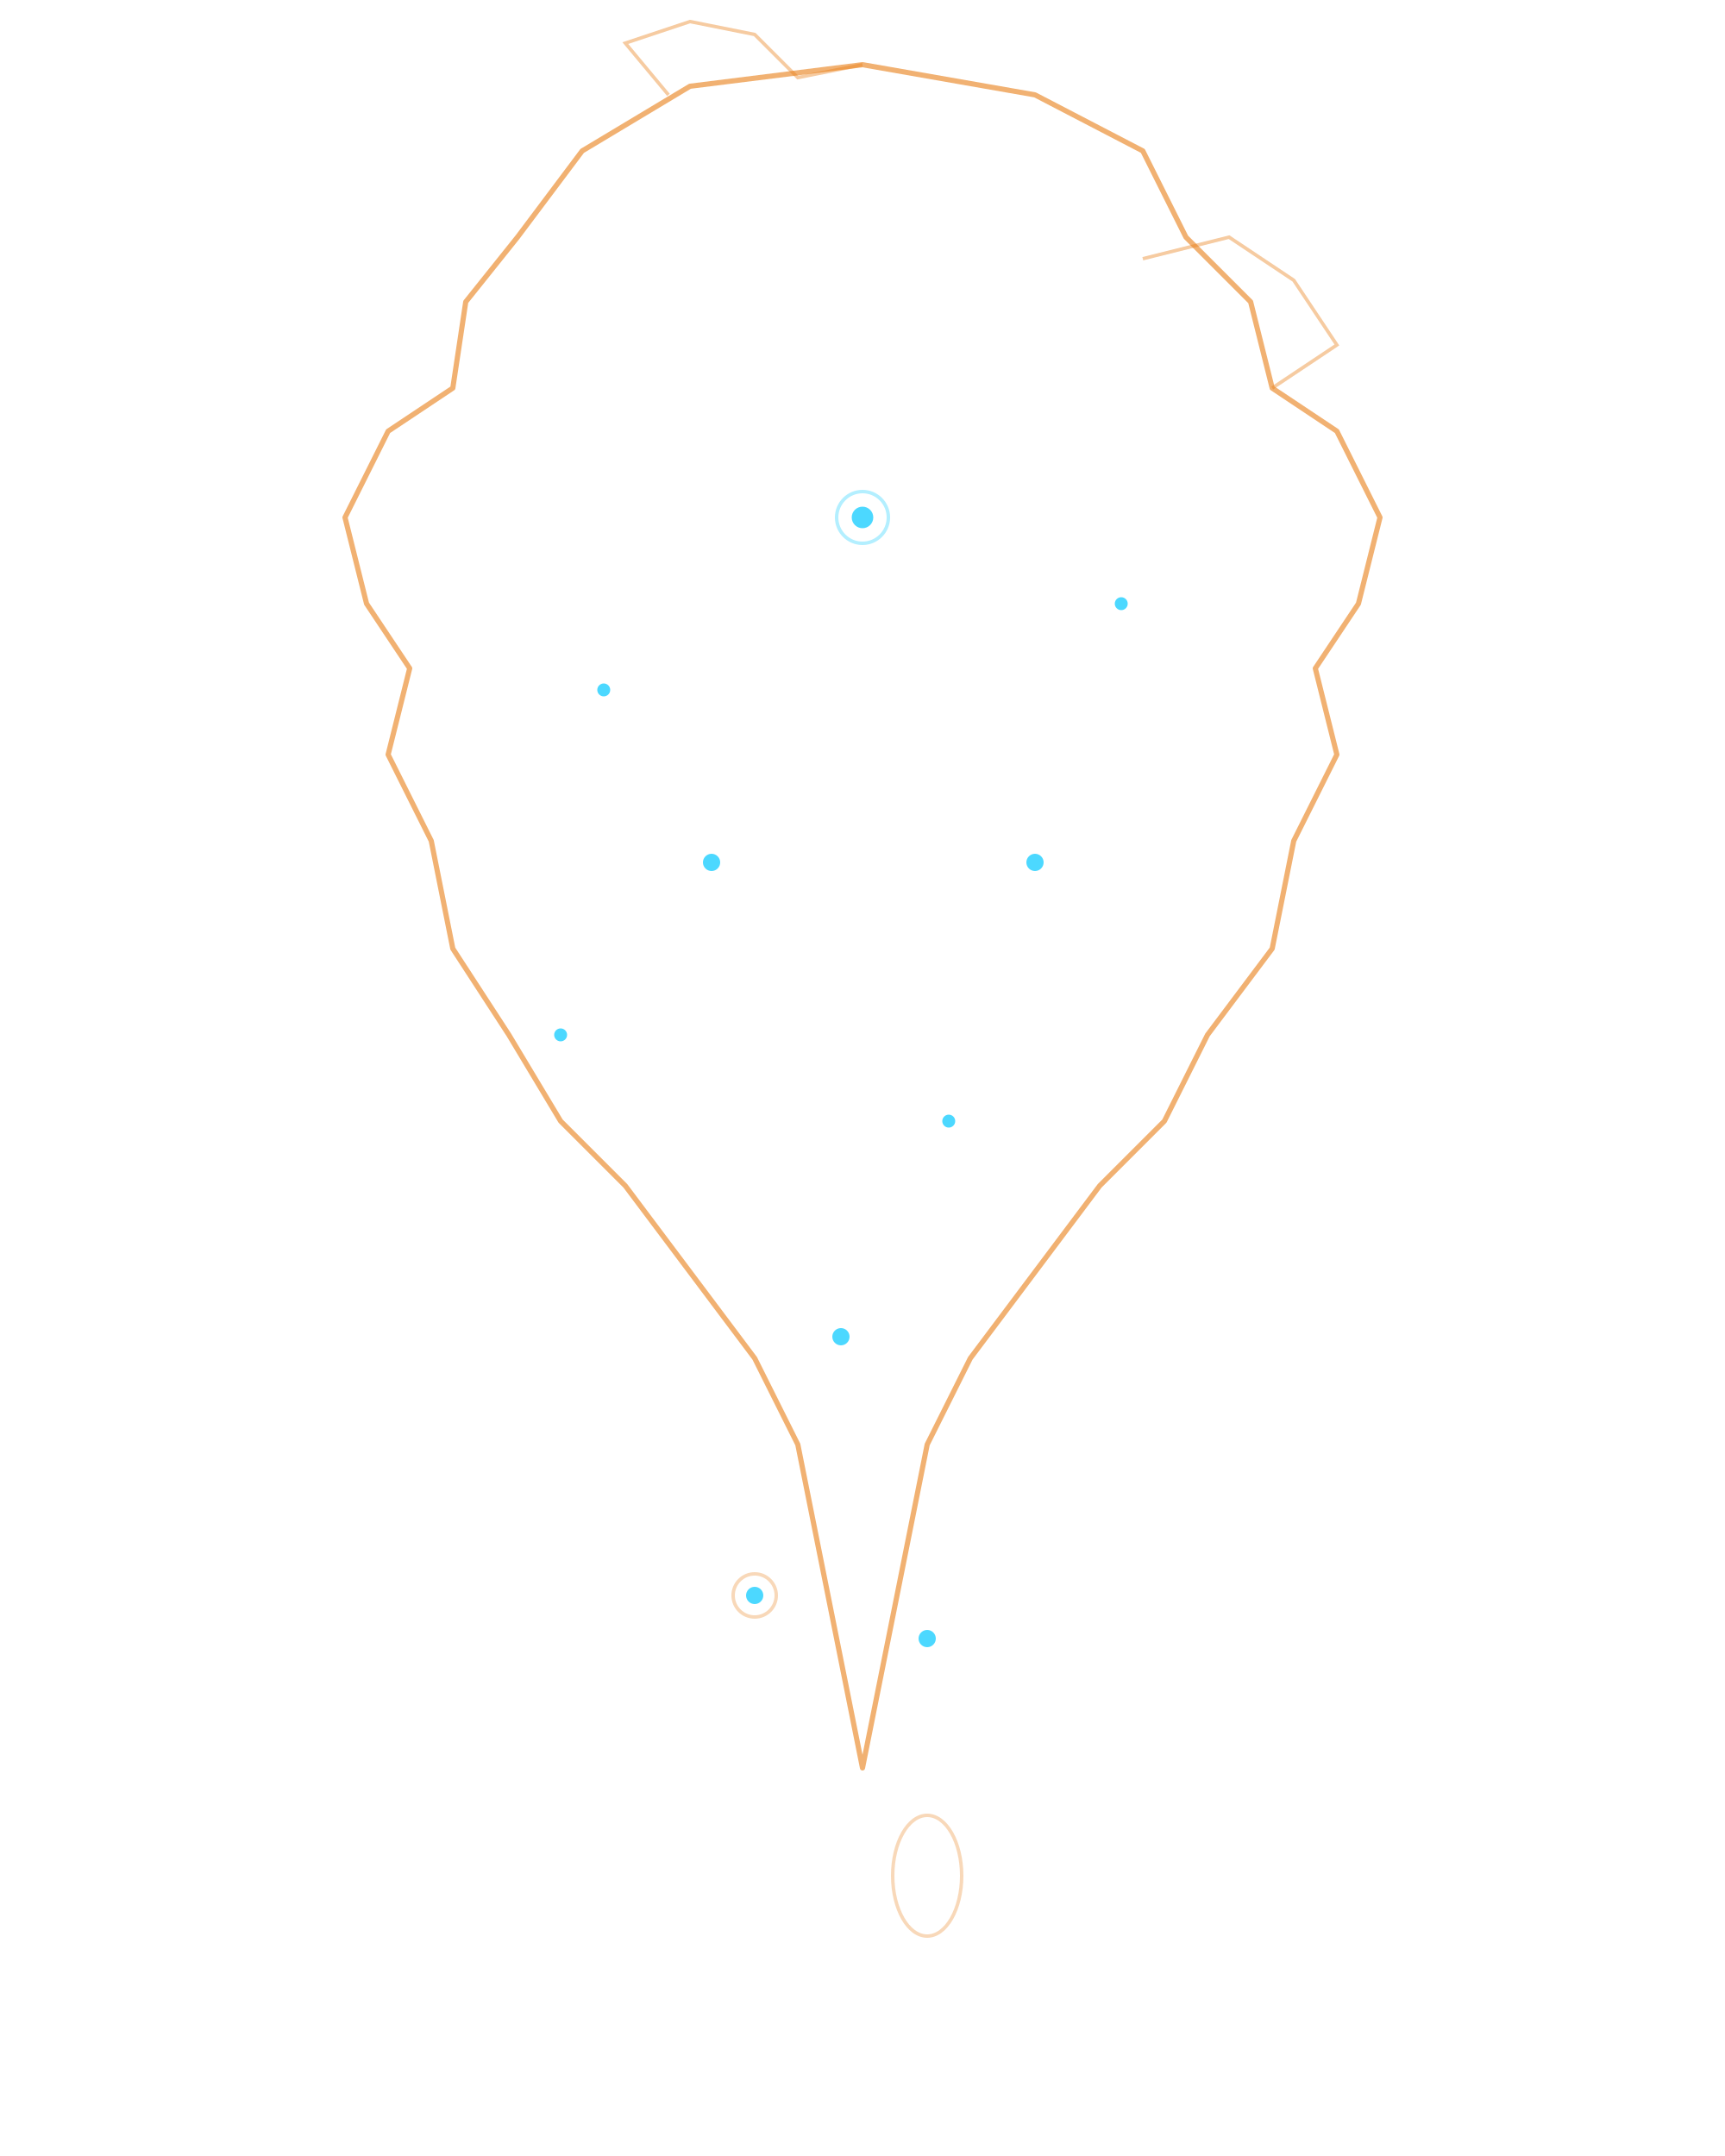
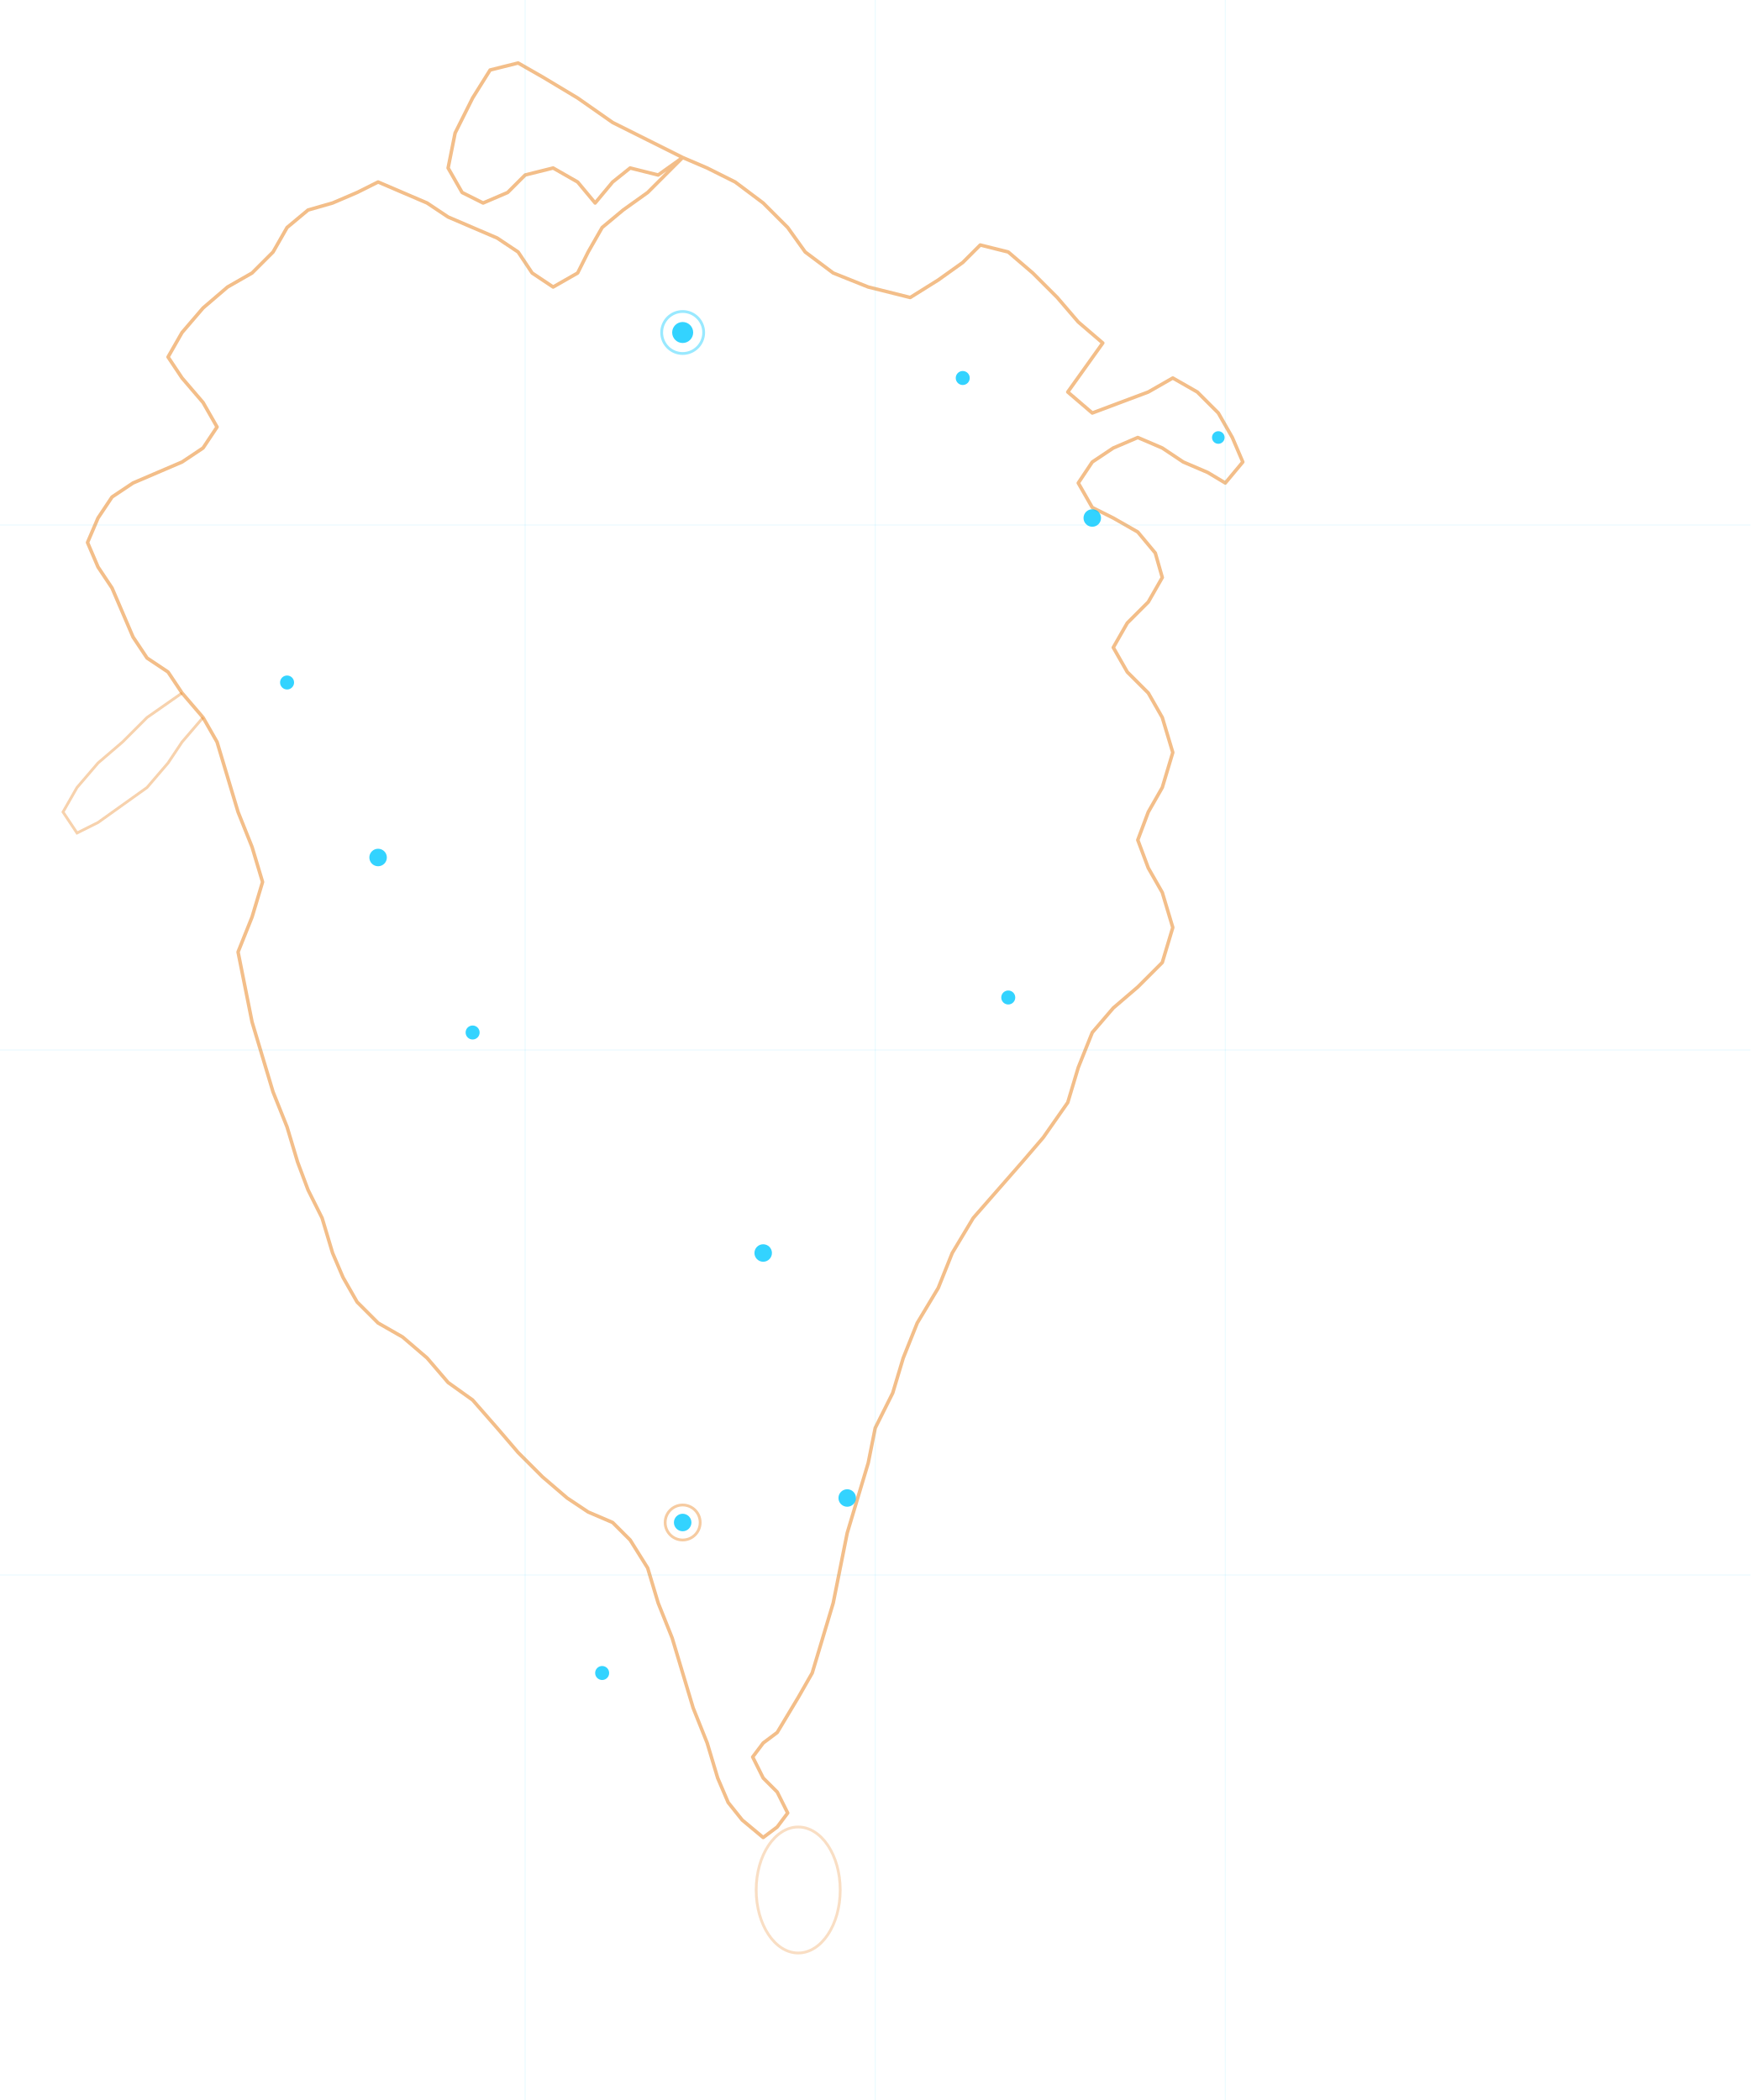
- <svg xmlns="http://www.w3.org/2000/svg" viewBox="0 0 400 500" fill="none">
-   <path d="       M 160,20       L 200,15       L 240,22       L 265,35       L 275,55       L 290,70       L 295,90       L 310,100       L 320,120       L 315,140       L 305,155       L 310,175       L 300,195       L 295,220       L 280,240       L 270,260       L 255,275       L 240,295       L 225,315       L 215,335       L 210,360       L 205,385       L 200,410       L 195,385       L 190,360       L 185,335       L 175,315       L 160,295       L 145,275       L 130,260       L 118,240       L 105,220       L 100,195       L 90,175       L 95,155       L 85,140       L 80,120       L 90,100       L 105,90       L 108,70       L 120,55       L 135,35       Z     " stroke="#E87D14" stroke-width="1.2" stroke-linejoin="round" opacity="0.6" />
-   <path d="M 155,22 L 145,10 L 160,5 L 175,8 L 185,18 L 200,15" stroke="#E87D14" stroke-width="0.8" opacity="0.4" />
-   <path d="M 265,60 L 285,55 L 300,65 L 310,80 L 295,90" stroke="#E87D14" stroke-width="0.8" opacity="0.4" />
-   <ellipse cx="215" cy="435" rx="8" ry="14" stroke="#E87D14" stroke-width="0.8" opacity="0.3" />
-   <g fill="#00C8FF" opacity="0.7">
-     <circle cx="200" cy="120" r="2.5" />
-     <circle cx="165" cy="200" r="2" />
-     <circle cx="240" cy="200" r="2" />
-     <circle cx="195" cy="310" r="2" />
-     <circle cx="175" cy="370" r="2" />
-     <circle cx="215" cy="380" r="2" />
-     <circle cx="140" cy="160" r="1.5" />
-     <circle cx="260" cy="140" r="1.5" />
-     <circle cx="220" cy="260" r="1.5" />
-     <circle cx="130" cy="240" r="1.5" />
+ <svg xmlns="http://www.w3.org/2000/svg" viewBox="0 0 500 600" fill="none">
+   <path d="       M 195,45 L 185,40 L 175,35 L 165,28 L 155,22 L 148,18 L 140,20       L 135,28 L 130,38 L 128,48 L 132,55 L 138,58 L 145,55 L 150,50       L 158,48 L 165,52 L 170,58 L 175,52 L 180,48 L 188,50 L 195,45        M 195,45 L 202,48 L 210,52 L 218,58 L 225,65 L 230,72 L 238,78       L 248,82 L 260,85 L 268,80 L 275,75 L 280,70 L 288,72 L 295,78       L 302,85 L 308,92 L 315,98 L 310,105 L 305,112        L 312,118 L 320,115 L 328,112 L 335,108 L 342,112 L 348,118       L 352,125 L 355,132 L 350,138 L 345,135 L 338,132 L 332,128       L 325,125 L 318,128 L 312,132 L 308,138        L 312,145 L 318,148 L 325,152 L 330,158 L 332,165 L 328,172       L 322,178 L 318,185 L 322,192 L 328,198 L 332,205       L 335,215 L 332,225 L 328,232 L 325,240 L 328,248       L 332,255 L 335,265 L 332,275        L 325,282 L 318,288 L 312,295 L 308,305 L 305,315       L 298,325 L 292,332 L 285,340 L 278,348 L 272,358       L 268,368 L 262,378 L 258,388 L 255,398 L 250,408       L 248,418 L 245,428 L 242,438 L 240,448 L 238,458       L 235,468 L 232,478 L 228,485 L 225,490 L 222,495       L 218,498 L 215,502 L 218,508 L 222,512 L 225,518       L 222,522 L 218,525 L 212,520 L 208,515 L 205,508        L 202,498 L 198,488 L 195,478 L 192,468 L 188,458       L 185,448 L 180,440 L 175,435 L 168,432 L 162,428       L 155,422 L 148,415 L 142,408        L 135,400 L 128,395 L 122,388 L 115,382 L 108,378       L 102,372 L 98,365 L 95,358 L 92,348 L 88,340       L 85,332 L 82,322 L 78,312 L 75,302 L 72,292        L 70,282 L 68,272 L 72,262 L 75,252 L 72,242       L 68,232 L 65,222 L 62,212 L 58,205 L 52,198       L 48,192 L 42,188 L 38,182 L 35,175 L 32,168       L 28,162 L 25,155 L 28,148 L 32,142        L 38,138 L 45,135 L 52,132 L 58,128 L 62,122       L 58,115 L 52,108 L 48,102 L 52,95 L 58,88        L 65,82 L 72,78 L 78,72 L 82,65 L 88,60       L 95,58 L 102,55 L 108,52 L 115,55 L 122,58       L 128,62 L 135,65        L 142,68 L 148,72 L 152,78 L 158,82 L 165,78       L 168,72 L 172,65 L 178,60 L 185,55 L 190,50       L 195,45     " stroke="#E87D14" stroke-width="1" stroke-linejoin="round" opacity="0.5" />
+   <path d="M 52,198 L 42,205 L 35,212 L 28,218 L 22,225 L 18,232 L 22,238 L 28,235 L 35,230 L 42,225 L 48,218 L 52,212 L 58,205" stroke="#E87D14" stroke-width="0.8" opacity="0.35" />
+   <ellipse cx="228" cy="540" rx="12" ry="18" stroke="#E87D14" stroke-width="0.8" opacity="0.25" />
+   <g fill="#00C8FF" opacity="0.8">
+     <circle cx="195" cy="95" r="3" />
+     <circle cx="108" cy="245" r="2.5" />
+     <circle cx="312" cy="148" r="2.5" />
+     <circle cx="218" cy="358" r="2.5" />
+     <circle cx="195" cy="435" r="2.5" />
+     <circle cx="242" cy="428" r="2.5" />
+     <circle cx="82" cy="195" r="2" />
+     <circle cx="275" cy="108" r="2" />
+     <circle cx="288" cy="285" r="2" />
+     <circle cx="135" cy="295" r="2" />
+     <circle cx="172" cy="478" r="2" />
+     <circle cx="348" cy="125" r="1.8" />
  </g>
-   <circle cx="200" cy="120" r="6" stroke="#00C8FF" stroke-width="0.8" opacity="0.3">
-     <animate attributeName="r" from="4" to="14" dur="3s" repeatCount="indefinite" />
+   <circle cx="195" cy="95" r="6" stroke="#00C8FF" stroke-width="0.8" opacity="0.4">
+     <animate attributeName="r" from="5" to="16" dur="3s" repeatCount="indefinite" />
    <animate attributeName="opacity" from="0.5" to="0" dur="3s" repeatCount="indefinite" />
  </circle>
-   <circle cx="175" cy="370" r="5" stroke="#E87D14" stroke-width="0.8" opacity="0.3">
-     <animate attributeName="r" from="3" to="12" dur="4s" begin="1s" repeatCount="indefinite" />
+   <circle cx="195" cy="435" r="5" stroke="#E87D14" stroke-width="0.8" opacity="0.4">
+     <animate attributeName="r" from="4" to="14" dur="4s" begin="1s" repeatCount="indefinite" />
    <animate attributeName="opacity" from="0.5" to="0" dur="4s" begin="1s" repeatCount="indefinite" />
  </circle>
+   <line x1="0" y1="150" x2="500" y2="150" stroke="#00C8FF" stroke-width="0.3" opacity="0.08" />
+   <line x1="0" y1="300" x2="500" y2="300" stroke="#00C8FF" stroke-width="0.3" opacity="0.08" />
+   <line x1="0" y1="450" x2="500" y2="450" stroke="#00C8FF" stroke-width="0.3" opacity="0.08" />
+   <line x1="150" y1="0" x2="150" y2="600" stroke="#00C8FF" stroke-width="0.3" opacity="0.08" />
+   <line x1="250" y1="0" x2="250" y2="600" stroke="#00C8FF" stroke-width="0.3" opacity="0.08" />
+   <line x1="350" y1="0" x2="350" y2="600" stroke="#00C8FF" stroke-width="0.3" opacity="0.08" />
</svg>
